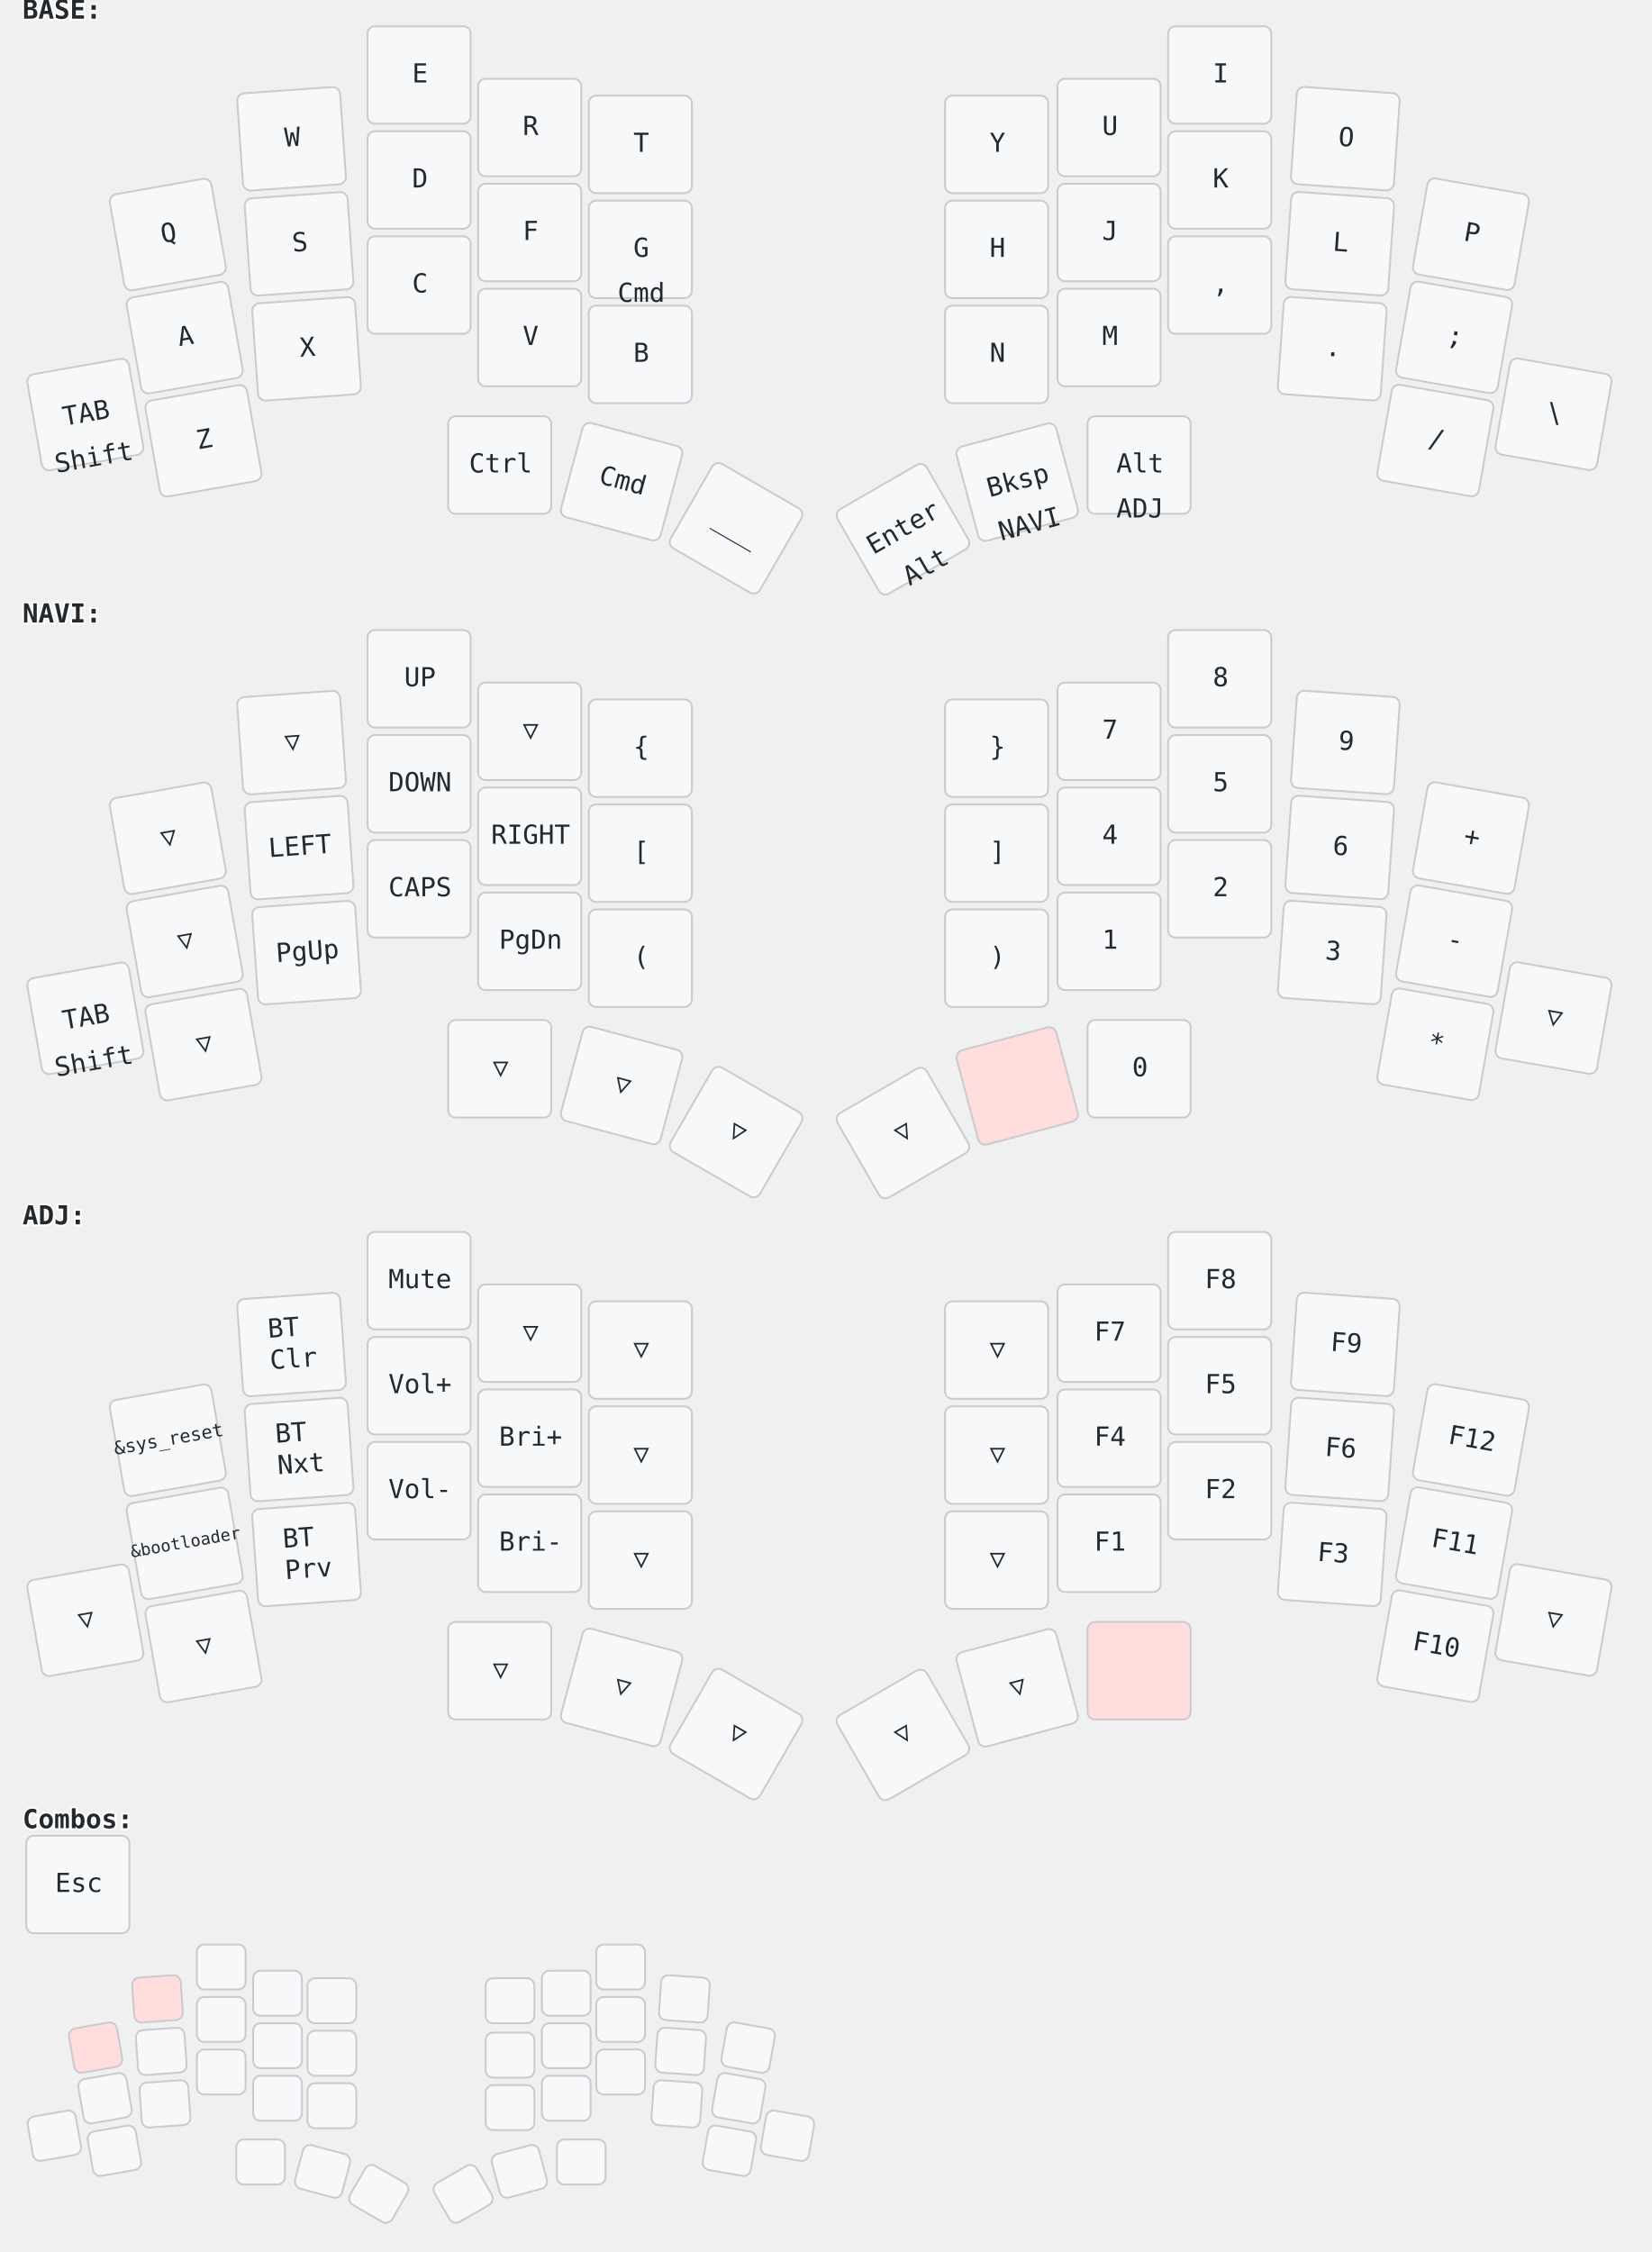
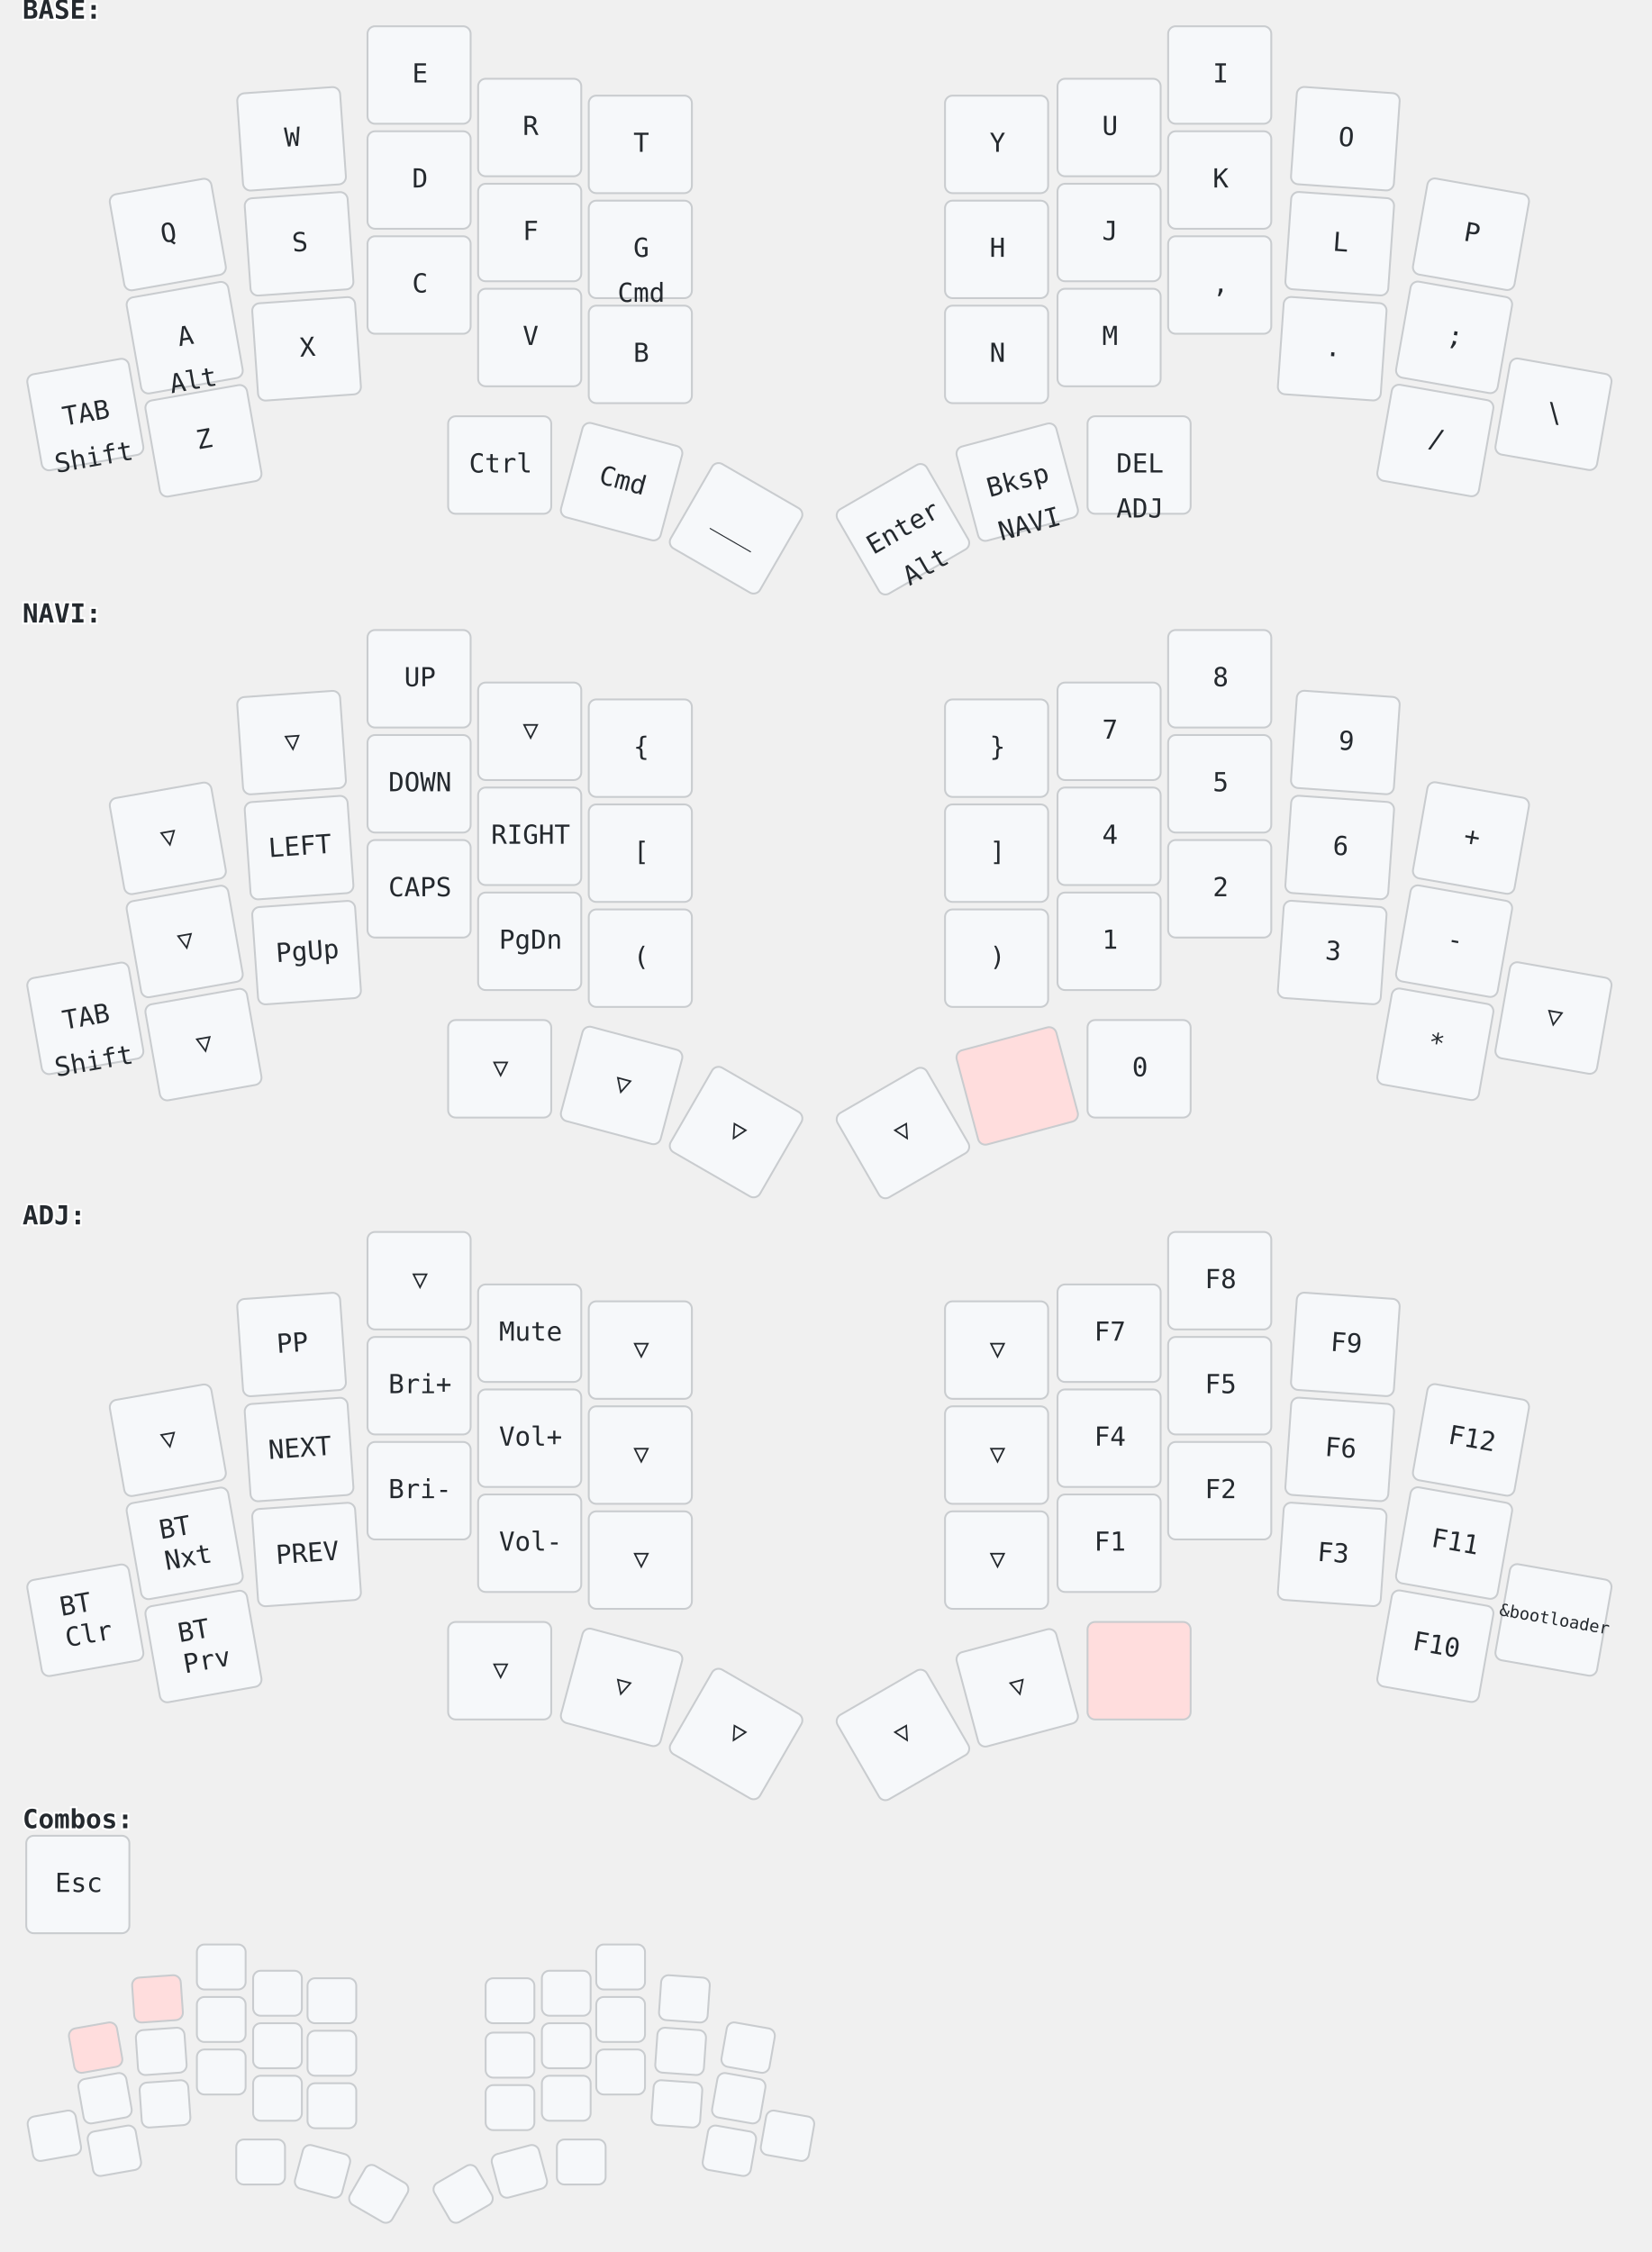
<svg xmlns="http://www.w3.org/2000/svg" width="881" height="1201" viewBox="0 0 881 1201" class="keymap">
  <style>/* inherit to force style */
svg.keymap {
    font-family: 'Iosevka', 'Fira Code', monospace;
    font-size: 14px;
    font-kerning: normal;
    text-rendering: optimizeLegibility;
    fill: #24292e;
}

/* default key styling */
rect.key {
    fill: #f6f8fa;
    stroke: #c9cccf;
    stroke-width: 1;
}

/* color accent for held keys */
rect.held, rect.combo.held {
    fill: #fdd;
}

/* color accent for ghost (optional) keys */
rect.ghost, rect.combo.ghost {
    stroke-dasharray: 4, 4;
    stroke-width: 2;
}

text {
    text-anchor: middle;
    dominant-baseline: middle;
}

/* styling for layer labels */
text.label {
    font-weight: bold;
    text-anchor: start;
    stroke: white;
    stroke-width: 2;
    paint-order: stroke fill;
}

/* styling for combo labels */
text.combo {
    fill: #555;
    font-size: 11px;
}

/* styling for held key labels */
text.held {
    fill: #dd0000;
}

/* styling for home row modifiers */
text.mod {
    font-size: 12px;
}
</style>
  <g transform="translate(12, 0)" class="layer-BASE">
    <text x="0" y="6" class="label" id="BASE">BASE:</text>
    <g transform="translate(0, 12)">
      <g transform="translate(78, 113) rotate(-10.0)" class="key keypos-0">
        <rect rx="4" ry="4" x="-28" y="-26" width="55" height="52" class="key" />
        <text x="0" y="0" class="key tap">Q</text>
      </g>
      <g transform="translate(144, 62) rotate(-4.0)" class="key keypos-1">
        <rect rx="4" ry="4" x="-28" y="-26" width="55" height="52" class="key" />
        <text x="0" y="0" class="key tap">W</text>
      </g>
      <g transform="translate(212, 28)" class="key keypos-2">
        <rect rx="4" ry="4" x="-28" y="-26" width="55" height="52" class="key" />
        <text x="0" y="0" class="key tap">E</text>
      </g>
      <g transform="translate(271, 56)" class="key keypos-3">
        <rect rx="4" ry="4" x="-28" y="-26" width="55" height="52" class="key" />
        <text x="0" y="0" class="key tap">R</text>
      </g>
      <g transform="translate(330, 65)" class="key keypos-4">
        <rect rx="4" ry="4" x="-28" y="-26" width="55" height="52" class="key" />
        <text x="0" y="0" class="key tap">T</text>
      </g>
      <g transform="translate(520, 65)" class="key keypos-5">
        <rect rx="4" ry="4" x="-28" y="-26" width="55" height="52" class="key" />
        <text x="0" y="0" class="key tap">Y</text>
      </g>
      <g transform="translate(580, 56)" class="key keypos-6">
        <rect rx="4" ry="4" x="-28" y="-26" width="55" height="52" class="key" />
        <text x="0" y="0" class="key tap">U</text>
      </g>
      <g transform="translate(639, 28)" class="key keypos-7">
        <rect rx="4" ry="4" x="-28" y="-26" width="55" height="52" class="key" />
        <text x="0" y="0" class="key tap">I</text>
      </g>
      <g transform="translate(706, 62) rotate(4.0)" class="key keypos-8">
        <rect rx="4" ry="4" x="-28" y="-26" width="55" height="52" class="key" />
        <text x="0" y="0" class="key tap">O</text>
      </g>
      <g transform="translate(773, 113) rotate(10.0)" class="key keypos-9">
        <rect rx="4" ry="4" x="-28" y="-26" width="55" height="52" class="key" />
        <text x="0" y="0" class="key tap">P</text>
      </g>
      <g transform="translate(87, 168) rotate(-10.0)" class="key keypos-10">
        <rect rx="4" ry="4" x="-28" y="-26" width="55" height="52" class="key" />
        <text x="0" y="0" class="key tap">A</text>
+         <text x="0" y="24" class="key hold">Alt</text>
      </g>
      <g transform="translate(148, 118) rotate(-4.0)" class="key keypos-11">
        <rect rx="4" ry="4" x="-28" y="-26" width="55" height="52" class="key" />
        <text x="0" y="0" class="key tap">S</text>
      </g>
      <g transform="translate(212, 84)" class="key keypos-12">
        <rect rx="4" ry="4" x="-28" y="-26" width="55" height="52" class="key" />
        <text x="0" y="0" class="key tap">D</text>
      </g>
      <g transform="translate(271, 112)" class="key keypos-13">
        <rect rx="4" ry="4" x="-28" y="-26" width="55" height="52" class="key" />
        <text x="0" y="0" class="key tap">F</text>
      </g>
      <g transform="translate(330, 121)" class="key keypos-14">
        <rect rx="4" ry="4" x="-28" y="-26" width="55" height="52" class="key" />
        <text x="0" y="0" class="key tap">G</text>
        <text x="0" y="24" class="key hold">Cmd</text>
      </g>
      <g transform="translate(520, 121)" class="key keypos-15">
        <rect rx="4" ry="4" x="-28" y="-26" width="55" height="52" class="key" />
        <text x="0" y="0" class="key tap">H</text>
      </g>
      <g transform="translate(580, 112)" class="key keypos-16">
        <rect rx="4" ry="4" x="-28" y="-26" width="55" height="52" class="key" />
        <text x="0" y="0" class="key tap">J</text>
      </g>
      <g transform="translate(639, 84)" class="key keypos-17">
        <rect rx="4" ry="4" x="-28" y="-26" width="55" height="52" class="key" />
        <text x="0" y="0" class="key tap">K</text>
      </g>
      <g transform="translate(703, 118) rotate(4.0)" class="key keypos-18">
        <rect rx="4" ry="4" x="-28" y="-26" width="55" height="52" class="key" />
        <text x="0" y="0" class="key tap">L</text>
      </g>
      <g transform="translate(764, 168) rotate(10.0)" class="key keypos-19">
        <rect rx="4" ry="4" x="-28" y="-26" width="55" height="52" class="key" />
        <text x="0" y="0" class="key tap">;</text>
      </g>
      <g transform="translate(34, 209) rotate(-10.0)" class="key keypos-20">
        <rect rx="4" ry="4" x="-28" y="-26" width="55" height="52" class="key" />
        <text x="0" y="0" class="key tap">TAB</text>
        <text x="0" y="24" class="key hold">Shift</text>
      </g>
      <g transform="translate(97, 223) rotate(-10.0)" class="key keypos-21">
        <rect rx="4" ry="4" x="-28" y="-26" width="55" height="52" class="key" />
        <text x="0" y="0" class="key tap">Z</text>
      </g>
      <g transform="translate(152, 174) rotate(-4.0)" class="key keypos-22">
        <rect rx="4" ry="4" x="-28" y="-26" width="55" height="52" class="key" />
        <text x="0" y="0" class="key tap">X</text>
      </g>
      <g transform="translate(212, 140)" class="key keypos-23">
        <rect rx="4" ry="4" x="-28" y="-26" width="55" height="52" class="key" />
        <text x="0" y="0" class="key tap">C</text>
      </g>
      <g transform="translate(271, 168)" class="key keypos-24">
        <rect rx="4" ry="4" x="-28" y="-26" width="55" height="52" class="key" />
        <text x="0" y="0" class="key tap">V</text>
      </g>
      <g transform="translate(330, 177)" class="key keypos-25">
        <rect rx="4" ry="4" x="-28" y="-26" width="55" height="52" class="key" />
        <text x="0" y="0" class="key tap">B</text>
      </g>
      <g transform="translate(520, 177)" class="key keypos-26">
        <rect rx="4" ry="4" x="-28" y="-26" width="55" height="52" class="key" />
        <text x="0" y="0" class="key tap">N</text>
      </g>
      <g transform="translate(580, 168)" class="key keypos-27">
        <rect rx="4" ry="4" x="-28" y="-26" width="55" height="52" class="key" />
        <text x="0" y="0" class="key tap">M</text>
      </g>
      <g transform="translate(639, 140)" class="key keypos-28">
        <rect rx="4" ry="4" x="-28" y="-26" width="55" height="52" class="key" />
        <text x="0" y="0" class="key tap">,</text>
      </g>
      <g transform="translate(699, 174) rotate(4.0)" class="key keypos-29">
        <rect rx="4" ry="4" x="-28" y="-26" width="55" height="52" class="key" />
        <text x="0" y="0" class="key tap">.</text>
      </g>
      <g transform="translate(754, 223) rotate(10.0)" class="key keypos-30">
        <rect rx="4" ry="4" x="-28" y="-26" width="55" height="52" class="key" />
        <text x="0" y="0" class="key tap">/</text>
      </g>
      <g transform="translate(817, 209) rotate(10.0)" class="key keypos-31">
        <rect rx="4" ry="4" x="-28" y="-26" width="55" height="52" class="key" />
        <text x="0" y="0" class="key tap">\</text>
      </g>
      <g transform="translate(255, 236)" class="key keypos-32">
        <rect rx="4" ry="4" x="-28" y="-26" width="55" height="52" class="key" />
        <text x="0" y="0" class="key tap">Ctrl</text>
      </g>
      <g transform="translate(320, 245) rotate(15.0)" class="key keypos-33">
        <rect rx="4" ry="4" x="-28" y="-26" width="55" height="52" class="key" />
        <text x="0" y="0" class="key tap">Cmd</text>
      </g>
      <g transform="translate(381, 270) rotate(30.0)" class="key keypos-34">
        <rect rx="4" ry="4" x="-28" y="-26" width="55" height="52" class="key" />
        <text x="0" y="0" class="key tap">___</text>
      </g>
      <g transform="translate(470, 270) rotate(-30.0)" class="key keypos-35">
        <rect rx="4" ry="4" x="-28" y="-26" width="55" height="52" class="key" />
        <text x="0" y="0" class="key tap">Enter</text>
        <text x="0" y="24" class="key hold">Alt</text>
      </g>
      <g transform="translate(531, 245) rotate(-15.0)" class="key keypos-36">
        <rect rx="4" ry="4" x="-28" y="-26" width="55" height="52" class="key" />
        <text x="0" y="0" class="key tap">Bksp</text>
        <a href="#NAVI">
          <text x="0" y="24" class="key hold layer-activator">NAVI</text>
        </a>
      </g>
      <g transform="translate(596, 236)" class="key keypos-37">
        <rect rx="4" ry="4" x="-28" y="-26" width="55" height="52" class="key" />
-         <text x="0" y="0" class="key tap">Alt</text>
+         <text x="0" y="0" class="key tap">DEL</text>
        <a href="#ADJ">
          <text x="0" y="24" class="key hold layer-activator">ADJ</text>
        </a>
      </g>
    </g>
  </g>
  <g transform="translate(12, 322)" class="layer-NAVI">
    <text x="0" y="6" class="label" id="NAVI">NAVI:</text>
    <g transform="translate(0, 12)">
      <g transform="translate(78, 113) rotate(-10.0)" class="key trans keypos-0">
        <rect rx="4" ry="4" x="-28" y="-26" width="55" height="52" class="key trans" />
        <text x="0" y="0" class="key trans tap">▽</text>
      </g>
      <g transform="translate(144, 62) rotate(-4.0)" class="key trans keypos-1">
        <rect rx="4" ry="4" x="-28" y="-26" width="55" height="52" class="key trans" />
        <text x="0" y="0" class="key trans tap">▽</text>
      </g>
      <g transform="translate(212, 28)" class="key keypos-2">
        <rect rx="4" ry="4" x="-28" y="-26" width="55" height="52" class="key" />
        <text x="0" y="0" class="key tap">UP</text>
      </g>
      <g transform="translate(271, 56)" class="key trans keypos-3">
        <rect rx="4" ry="4" x="-28" y="-26" width="55" height="52" class="key trans" />
        <text x="0" y="0" class="key trans tap">▽</text>
      </g>
      <g transform="translate(330, 65)" class="key keypos-4">
        <rect rx="4" ry="4" x="-28" y="-26" width="55" height="52" class="key" />
        <text x="0" y="0" class="key tap">{</text>
      </g>
      <g transform="translate(520, 65)" class="key keypos-5">
        <rect rx="4" ry="4" x="-28" y="-26" width="55" height="52" class="key" />
        <text x="0" y="0" class="key tap">}</text>
      </g>
      <g transform="translate(580, 56)" class="key keypos-6">
        <rect rx="4" ry="4" x="-28" y="-26" width="55" height="52" class="key" />
        <text x="0" y="0" class="key tap">7</text>
      </g>
      <g transform="translate(639, 28)" class="key keypos-7">
        <rect rx="4" ry="4" x="-28" y="-26" width="55" height="52" class="key" />
        <text x="0" y="0" class="key tap">8</text>
      </g>
      <g transform="translate(706, 62) rotate(4.0)" class="key keypos-8">
        <rect rx="4" ry="4" x="-28" y="-26" width="55" height="52" class="key" />
        <text x="0" y="0" class="key tap">9</text>
      </g>
      <g transform="translate(773, 113) rotate(10.0)" class="key keypos-9">
        <rect rx="4" ry="4" x="-28" y="-26" width="55" height="52" class="key" />
        <text x="0" y="0" class="key tap">+</text>
      </g>
      <g transform="translate(87, 168) rotate(-10.0)" class="key trans keypos-10">
        <rect rx="4" ry="4" x="-28" y="-26" width="55" height="52" class="key trans" />
        <text x="0" y="0" class="key trans tap">▽</text>
      </g>
      <g transform="translate(148, 118) rotate(-4.0)" class="key keypos-11">
        <rect rx="4" ry="4" x="-28" y="-26" width="55" height="52" class="key" />
        <text x="0" y="0" class="key tap">LEFT</text>
      </g>
      <g transform="translate(212, 84)" class="key keypos-12">
        <rect rx="4" ry="4" x="-28" y="-26" width="55" height="52" class="key" />
        <text x="0" y="0" class="key tap">DOWN</text>
      </g>
      <g transform="translate(271, 112)" class="key keypos-13">
        <rect rx="4" ry="4" x="-28" y="-26" width="55" height="52" class="key" />
        <text x="0" y="0" class="key tap">RIGHT</text>
      </g>
      <g transform="translate(330, 121)" class="key keypos-14">
        <rect rx="4" ry="4" x="-28" y="-26" width="55" height="52" class="key" />
        <text x="0" y="0" class="key tap">[</text>
      </g>
      <g transform="translate(520, 121)" class="key keypos-15">
        <rect rx="4" ry="4" x="-28" y="-26" width="55" height="52" class="key" />
        <text x="0" y="0" class="key tap">]</text>
      </g>
      <g transform="translate(580, 112)" class="key keypos-16">
        <rect rx="4" ry="4" x="-28" y="-26" width="55" height="52" class="key" />
        <text x="0" y="0" class="key tap">4</text>
      </g>
      <g transform="translate(639, 84)" class="key keypos-17">
        <rect rx="4" ry="4" x="-28" y="-26" width="55" height="52" class="key" />
        <text x="0" y="0" class="key tap">5</text>
      </g>
      <g transform="translate(703, 118) rotate(4.0)" class="key keypos-18">
        <rect rx="4" ry="4" x="-28" y="-26" width="55" height="52" class="key" />
        <text x="0" y="0" class="key tap">6</text>
      </g>
      <g transform="translate(764, 168) rotate(10.0)" class="key keypos-19">
        <rect rx="4" ry="4" x="-28" y="-26" width="55" height="52" class="key" />
        <text x="0" y="0" class="key tap">-</text>
      </g>
      <g transform="translate(34, 209) rotate(-10.0)" class="key keypos-20">
        <rect rx="4" ry="4" x="-28" y="-26" width="55" height="52" class="key" />
        <text x="0" y="0" class="key tap">TAB</text>
        <text x="0" y="24" class="key hold">Shift</text>
      </g>
      <g transform="translate(97, 223) rotate(-10.0)" class="key trans keypos-21">
        <rect rx="4" ry="4" x="-28" y="-26" width="55" height="52" class="key trans" />
        <text x="0" y="0" class="key trans tap">▽</text>
      </g>
      <g transform="translate(152, 174) rotate(-4.0)" class="key keypos-22">
        <rect rx="4" ry="4" x="-28" y="-26" width="55" height="52" class="key" />
        <text x="0" y="0" class="key tap">PgUp</text>
      </g>
      <g transform="translate(212, 140)" class="key keypos-23">
        <rect rx="4" ry="4" x="-28" y="-26" width="55" height="52" class="key" />
        <text x="0" y="0" class="key tap">CAPS</text>
      </g>
      <g transform="translate(271, 168)" class="key keypos-24">
        <rect rx="4" ry="4" x="-28" y="-26" width="55" height="52" class="key" />
        <text x="0" y="0" class="key tap">PgDn</text>
      </g>
      <g transform="translate(330, 177)" class="key keypos-25">
        <rect rx="4" ry="4" x="-28" y="-26" width="55" height="52" class="key" />
        <text x="0" y="0" class="key tap">(</text>
      </g>
      <g transform="translate(520, 177)" class="key keypos-26">
        <rect rx="4" ry="4" x="-28" y="-26" width="55" height="52" class="key" />
        <text x="0" y="0" class="key tap">)</text>
      </g>
      <g transform="translate(580, 168)" class="key keypos-27">
        <rect rx="4" ry="4" x="-28" y="-26" width="55" height="52" class="key" />
        <text x="0" y="0" class="key tap">1</text>
      </g>
      <g transform="translate(639, 140)" class="key keypos-28">
        <rect rx="4" ry="4" x="-28" y="-26" width="55" height="52" class="key" />
        <text x="0" y="0" class="key tap">2</text>
      </g>
      <g transform="translate(699, 174) rotate(4.0)" class="key keypos-29">
        <rect rx="4" ry="4" x="-28" y="-26" width="55" height="52" class="key" />
        <text x="0" y="0" class="key tap">3</text>
      </g>
      <g transform="translate(754, 223) rotate(10.0)" class="key keypos-30">
        <rect rx="4" ry="4" x="-28" y="-26" width="55" height="52" class="key" />
        <text x="0" y="0" class="key tap">*</text>
      </g>
      <g transform="translate(817, 209) rotate(10.0)" class="key trans keypos-31">
        <rect rx="4" ry="4" x="-28" y="-26" width="55" height="52" class="key trans" />
        <text x="0" y="0" class="key trans tap">▽</text>
      </g>
      <g transform="translate(255, 236)" class="key trans keypos-32">
        <rect rx="4" ry="4" x="-28" y="-26" width="55" height="52" class="key trans" />
        <text x="0" y="0" class="key trans tap">▽</text>
      </g>
      <g transform="translate(320, 245) rotate(15.0)" class="key trans keypos-33">
        <rect rx="4" ry="4" x="-28" y="-26" width="55" height="52" class="key trans" />
        <text x="0" y="0" class="key trans tap">▽</text>
      </g>
      <g transform="translate(381, 270) rotate(30.0)" class="key trans keypos-34">
        <rect rx="4" ry="4" x="-28" y="-26" width="55" height="52" class="key trans" />
        <text x="0" y="0" class="key trans tap">▽</text>
      </g>
      <g transform="translate(470, 270) rotate(-30.0)" class="key trans keypos-35">
        <rect rx="4" ry="4" x="-28" y="-26" width="55" height="52" class="key trans" />
        <text x="0" y="0" class="key trans tap">▽</text>
      </g>
      <g transform="translate(531, 245) rotate(-15.0)" class="key held keypos-36">
        <rect rx="4" ry="4" x="-28" y="-26" width="55" height="52" class="key held" />
      </g>
      <g transform="translate(596, 236)" class="key keypos-37">
        <rect rx="4" ry="4" x="-28" y="-26" width="55" height="52" class="key" />
        <text x="0" y="0" class="key tap">0</text>
      </g>
    </g>
  </g>
  <g transform="translate(12, 643)" class="layer-ADJ">
    <text x="0" y="6" class="label" id="ADJ">ADJ:</text>
    <g transform="translate(0, 12)">
-       <g transform="translate(78, 113) rotate(-10.0)" class="key keypos-0">
+       <g transform="translate(78, 113) rotate(-10.0)" class="key trans keypos-0">
+         <rect rx="4" ry="4" x="-28" y="-26" width="55" height="52" class="key trans" />
+         <text x="0" y="0" class="key trans tap">▽</text>
+       </g>
+       <g transform="translate(144, 62) rotate(-4.0)" class="key keypos-1">
+         <rect rx="4" ry="4" x="-28" y="-26" width="55" height="52" class="key" />
+         <text x="0" y="0" class="key tap">PP</text>
+       </g>
+       <g transform="translate(212, 28)" class="key trans keypos-2">
+         <rect rx="4" ry="4" x="-28" y="-26" width="55" height="52" class="key trans" />
+         <text x="0" y="0" class="key trans tap">▽</text>
+       </g>
+       <g transform="translate(271, 56)" class="key keypos-3">
+         <rect rx="4" ry="4" x="-28" y="-26" width="55" height="52" class="key" />
+         <text x="0" y="0" class="key tap">Mute</text>
+       </g>
+       <g transform="translate(330, 65)" class="key trans keypos-4">
+         <rect rx="4" ry="4" x="-28" y="-26" width="55" height="52" class="key trans" />
+         <text x="0" y="0" class="key trans tap">▽</text>
+       </g>
+       <g transform="translate(520, 65)" class="key trans keypos-5">
+         <rect rx="4" ry="4" x="-28" y="-26" width="55" height="52" class="key trans" />
+         <text x="0" y="0" class="key trans tap">▽</text>
+       </g>
+       <g transform="translate(580, 56)" class="key keypos-6">
+         <rect rx="4" ry="4" x="-28" y="-26" width="55" height="52" class="key" />
+         <text x="0" y="0" class="key tap">F7</text>
+       </g>
+       <g transform="translate(639, 28)" class="key keypos-7">
+         <rect rx="4" ry="4" x="-28" y="-26" width="55" height="52" class="key" />
+         <text x="0" y="0" class="key tap">F8</text>
+       </g>
+       <g transform="translate(706, 62) rotate(4.0)" class="key keypos-8">
+         <rect rx="4" ry="4" x="-28" y="-26" width="55" height="52" class="key" />
+         <text x="0" y="0" class="key tap">F9</text>
+       </g>
+       <g transform="translate(773, 113) rotate(10.0)" class="key keypos-9">
+         <rect rx="4" ry="4" x="-28" y="-26" width="55" height="52" class="key" />
+         <text x="0" y="0" class="key tap">F12</text>
+       </g>
+       <g transform="translate(87, 168) rotate(-10.0)" class="key keypos-10">
        <rect rx="4" ry="4" x="-28" y="-26" width="55" height="52" class="key" />
        <text x="0" y="0" class="key tap">
-           <tspan style="font-size: 70%">&amp;sys_reset</tspan>
+           <tspan x="0" dy="-0.6em">BT</tspan>
+           <tspan x="0" dy="1.2em">Nxt</tspan>
        </text>
      </g>
-       <g transform="translate(144, 62) rotate(-4.0)" class="key keypos-1">
+       <g transform="translate(148, 118) rotate(-4.0)" class="key keypos-11">
+         <rect rx="4" ry="4" x="-28" y="-26" width="55" height="52" class="key" />
+         <text x="0" y="0" class="key tap">NEXT</text>
+       </g>
+       <g transform="translate(212, 84)" class="key keypos-12">
+         <rect rx="4" ry="4" x="-28" y="-26" width="55" height="52" class="key" />
+         <text x="0" y="0" class="key tap">Bri+</text>
+       </g>
+       <g transform="translate(271, 112)" class="key keypos-13">
+         <rect rx="4" ry="4" x="-28" y="-26" width="55" height="52" class="key" />
+         <text x="0" y="0" class="key tap">Vol+</text>
+       </g>
+       <g transform="translate(330, 121)" class="key trans keypos-14">
+         <rect rx="4" ry="4" x="-28" y="-26" width="55" height="52" class="key trans" />
+         <text x="0" y="0" class="key trans tap">▽</text>
+       </g>
+       <g transform="translate(520, 121)" class="key trans keypos-15">
+         <rect rx="4" ry="4" x="-28" y="-26" width="55" height="52" class="key trans" />
+         <text x="0" y="0" class="key trans tap">▽</text>
+       </g>
+       <g transform="translate(580, 112)" class="key keypos-16">
+         <rect rx="4" ry="4" x="-28" y="-26" width="55" height="52" class="key" />
+         <text x="0" y="0" class="key tap">F4</text>
+       </g>
+       <g transform="translate(639, 84)" class="key keypos-17">
+         <rect rx="4" ry="4" x="-28" y="-26" width="55" height="52" class="key" />
+         <text x="0" y="0" class="key tap">F5</text>
+       </g>
+       <g transform="translate(703, 118) rotate(4.0)" class="key keypos-18">
+         <rect rx="4" ry="4" x="-28" y="-26" width="55" height="52" class="key" />
+         <text x="0" y="0" class="key tap">F6</text>
+       </g>
+       <g transform="translate(764, 168) rotate(10.0)" class="key keypos-19">
+         <rect rx="4" ry="4" x="-28" y="-26" width="55" height="52" class="key" />
+         <text x="0" y="0" class="key tap">F11</text>
+       </g>
+       <g transform="translate(34, 209) rotate(-10.0)" class="key keypos-20">
        <rect rx="4" ry="4" x="-28" y="-26" width="55" height="52" class="key" />
        <text x="0" y="0" class="key tap">
          <tspan x="0" dy="-0.6em">BT</tspan>
          <tspan x="0" dy="1.2em">Clr</tspan>
        </text>
      </g>
-       <g transform="translate(212, 28)" class="key keypos-2">
-         <rect rx="4" ry="4" x="-28" y="-26" width="55" height="52" class="key" />
-         <text x="0" y="0" class="key tap">Mute</text>
-       </g>
-       <g transform="translate(271, 56)" class="key trans keypos-3">
-         <rect rx="4" ry="4" x="-28" y="-26" width="55" height="52" class="key trans" />
-         <text x="0" y="0" class="key trans tap">▽</text>
-       </g>
-       <g transform="translate(330, 65)" class="key trans keypos-4">
-         <rect rx="4" ry="4" x="-28" y="-26" width="55" height="52" class="key trans" />
-         <text x="0" y="0" class="key trans tap">▽</text>
-       </g>
-       <g transform="translate(520, 65)" class="key trans keypos-5">
-         <rect rx="4" ry="4" x="-28" y="-26" width="55" height="52" class="key trans" />
-         <text x="0" y="0" class="key trans tap">▽</text>
-       </g>
-       <g transform="translate(580, 56)" class="key keypos-6">
-         <rect rx="4" ry="4" x="-28" y="-26" width="55" height="52" class="key" />
-         <text x="0" y="0" class="key tap">F7</text>
-       </g>
-       <g transform="translate(639, 28)" class="key keypos-7">
-         <rect rx="4" ry="4" x="-28" y="-26" width="55" height="52" class="key" />
-         <text x="0" y="0" class="key tap">F8</text>
-       </g>
-       <g transform="translate(706, 62) rotate(4.0)" class="key keypos-8">
-         <rect rx="4" ry="4" x="-28" y="-26" width="55" height="52" class="key" />
-         <text x="0" y="0" class="key tap">F9</text>
-       </g>
-       <g transform="translate(773, 113) rotate(10.0)" class="key keypos-9">
-         <rect rx="4" ry="4" x="-28" y="-26" width="55" height="52" class="key" />
-         <text x="0" y="0" class="key tap">F12</text>
-       </g>
-       <g transform="translate(87, 168) rotate(-10.0)" class="key keypos-10">
-         <rect rx="4" ry="4" x="-28" y="-26" width="55" height="52" class="key" />
-         <text x="0" y="0" class="key tap">
-           <tspan style="font-size: 64%">&amp;bootloader</tspan>
-         </text>
-       </g>
-       <g transform="translate(148, 118) rotate(-4.0)" class="key keypos-11">
-         <rect rx="4" ry="4" x="-28" y="-26" width="55" height="52" class="key" />
-         <text x="0" y="0" class="key tap">
-           <tspan x="0" dy="-0.6em">BT</tspan>
-           <tspan x="0" dy="1.2em">Nxt</tspan>
-         </text>
-       </g>
-       <g transform="translate(212, 84)" class="key keypos-12">
-         <rect rx="4" ry="4" x="-28" y="-26" width="55" height="52" class="key" />
-         <text x="0" y="0" class="key tap">Vol+</text>
-       </g>
-       <g transform="translate(271, 112)" class="key keypos-13">
-         <rect rx="4" ry="4" x="-28" y="-26" width="55" height="52" class="key" />
-         <text x="0" y="0" class="key tap">Bri+</text>
-       </g>
-       <g transform="translate(330, 121)" class="key trans keypos-14">
-         <rect rx="4" ry="4" x="-28" y="-26" width="55" height="52" class="key trans" />
-         <text x="0" y="0" class="key trans tap">▽</text>
-       </g>
-       <g transform="translate(520, 121)" class="key trans keypos-15">
-         <rect rx="4" ry="4" x="-28" y="-26" width="55" height="52" class="key trans" />
-         <text x="0" y="0" class="key trans tap">▽</text>
-       </g>
-       <g transform="translate(580, 112)" class="key keypos-16">
-         <rect rx="4" ry="4" x="-28" y="-26" width="55" height="52" class="key" />
-         <text x="0" y="0" class="key tap">F4</text>
-       </g>
-       <g transform="translate(639, 84)" class="key keypos-17">
-         <rect rx="4" ry="4" x="-28" y="-26" width="55" height="52" class="key" />
-         <text x="0" y="0" class="key tap">F5</text>
-       </g>
-       <g transform="translate(703, 118) rotate(4.0)" class="key keypos-18">
-         <rect rx="4" ry="4" x="-28" y="-26" width="55" height="52" class="key" />
-         <text x="0" y="0" class="key tap">F6</text>
-       </g>
-       <g transform="translate(764, 168) rotate(10.0)" class="key keypos-19">
-         <rect rx="4" ry="4" x="-28" y="-26" width="55" height="52" class="key" />
-         <text x="0" y="0" class="key tap">F11</text>
-       </g>
-       <g transform="translate(34, 209) rotate(-10.0)" class="key trans keypos-20">
-         <rect rx="4" ry="4" x="-28" y="-26" width="55" height="52" class="key trans" />
-         <text x="0" y="0" class="key trans tap">▽</text>
-       </g>
-       <g transform="translate(97, 223) rotate(-10.0)" class="key trans keypos-21">
-         <rect rx="4" ry="4" x="-28" y="-26" width="55" height="52" class="key trans" />
-         <text x="0" y="0" class="key trans tap">▽</text>
-       </g>
-       <g transform="translate(152, 174) rotate(-4.0)" class="key keypos-22">
+       <g transform="translate(97, 223) rotate(-10.0)" class="key keypos-21">
        <rect rx="4" ry="4" x="-28" y="-26" width="55" height="52" class="key" />
        <text x="0" y="0" class="key tap">
          <tspan x="0" dy="-0.6em">BT</tspan>
          <tspan x="0" dy="1.2em">Prv</tspan>
        </text>
      </g>
+       <g transform="translate(152, 174) rotate(-4.0)" class="key keypos-22">
+         <rect rx="4" ry="4" x="-28" y="-26" width="55" height="52" class="key" />
+         <text x="0" y="0" class="key tap">PREV</text>
+       </g>
      <g transform="translate(212, 140)" class="key keypos-23">
        <rect rx="4" ry="4" x="-28" y="-26" width="55" height="52" class="key" />
+         <text x="0" y="0" class="key tap">Bri-</text>
+       </g>
+       <g transform="translate(271, 168)" class="key keypos-24">
+         <rect rx="4" ry="4" x="-28" y="-26" width="55" height="52" class="key" />
        <text x="0" y="0" class="key tap">Vol-</text>
      </g>
-       <g transform="translate(271, 168)" class="key keypos-24">
-         <rect rx="4" ry="4" x="-28" y="-26" width="55" height="52" class="key" />
-         <text x="0" y="0" class="key tap">Bri-</text>
-       </g>
      <g transform="translate(330, 177)" class="key trans keypos-25">
        <rect rx="4" ry="4" x="-28" y="-26" width="55" height="52" class="key trans" />
        <text x="0" y="0" class="key trans tap">▽</text>
      </g>
      <g transform="translate(520, 177)" class="key trans keypos-26">
        <rect rx="4" ry="4" x="-28" y="-26" width="55" height="52" class="key trans" />
        <text x="0" y="0" class="key trans tap">▽</text>
      </g>
      <g transform="translate(580, 168)" class="key keypos-27">
        <rect rx="4" ry="4" x="-28" y="-26" width="55" height="52" class="key" />
        <text x="0" y="0" class="key tap">F1</text>
      </g>
      <g transform="translate(639, 140)" class="key keypos-28">
        <rect rx="4" ry="4" x="-28" y="-26" width="55" height="52" class="key" />
        <text x="0" y="0" class="key tap">F2</text>
      </g>
      <g transform="translate(699, 174) rotate(4.0)" class="key keypos-29">
        <rect rx="4" ry="4" x="-28" y="-26" width="55" height="52" class="key" />
        <text x="0" y="0" class="key tap">F3</text>
      </g>
      <g transform="translate(754, 223) rotate(10.0)" class="key keypos-30">
        <rect rx="4" ry="4" x="-28" y="-26" width="55" height="52" class="key" />
        <text x="0" y="0" class="key tap">F10</text>
      </g>
-       <g transform="translate(817, 209) rotate(10.0)" class="key trans keypos-31">
-         <rect rx="4" ry="4" x="-28" y="-26" width="55" height="52" class="key trans" />
-         <text x="0" y="0" class="key trans tap">▽</text>
+       <g transform="translate(817, 209) rotate(10.0)" class="key keypos-31">
+         <rect rx="4" ry="4" x="-28" y="-26" width="55" height="52" class="key" />
+         <text x="0" y="0" class="key tap">
+           <tspan style="font-size: 64%">&amp;bootloader</tspan>
+         </text>
      </g>
      <g transform="translate(255, 236)" class="key trans keypos-32">
        <rect rx="4" ry="4" x="-28" y="-26" width="55" height="52" class="key trans" />
        <text x="0" y="0" class="key trans tap">▽</text>
      </g>
      <g transform="translate(320, 245) rotate(15.0)" class="key trans keypos-33">
        <rect rx="4" ry="4" x="-28" y="-26" width="55" height="52" class="key trans" />
        <text x="0" y="0" class="key trans tap">▽</text>
      </g>
      <g transform="translate(381, 270) rotate(30.0)" class="key trans keypos-34">
        <rect rx="4" ry="4" x="-28" y="-26" width="55" height="52" class="key trans" />
        <text x="0" y="0" class="key trans tap">▽</text>
      </g>
      <g transform="translate(470, 270) rotate(-30.0)" class="key trans keypos-35">
        <rect rx="4" ry="4" x="-28" y="-26" width="55" height="52" class="key trans" />
        <text x="0" y="0" class="key trans tap">▽</text>
      </g>
      <g transform="translate(531, 245) rotate(-15.0)" class="key trans keypos-36">
        <rect rx="4" ry="4" x="-28" y="-26" width="55" height="52" class="key trans" />
        <text x="0" y="0" class="key trans tap">▽</text>
      </g>
      <g transform="translate(596, 236)" class="key held keypos-37">
        <rect rx="4" ry="4" x="-28" y="-26" width="55" height="52" class="key held" />
      </g>
    </g>
  </g>
  <text x="12" y="971" class="label" id="Combos">Combos:</text>
  <g transform="translate(12, 965)" class="layer-combopos-0">
    <g transform="translate(0, 12)">
      <g transform="translate(30, 28)" class="key  combo-separate keypos-0">
        <rect rx="4" ry="4" x="-28" y="-26" width="55" height="52" class="key  combo-separate" />
        <text x="0" y="0" class="key  combo-separate tap">Esc</text>
      </g>
      <g transform="translate(39, 115) rotate(-10.0)" class="key held keypos-1">
        <rect rx="4" ry="4" x="-13" y="-12" width="26" height="24" class="key held" />
      </g>
      <g transform="translate(72, 89) rotate(-4.0)" class="key held keypos-2">
        <rect rx="4" ry="4" x="-13" y="-12" width="26" height="24" class="key held" />
      </g>
      <g transform="translate(106, 72)" class="key keypos-3">
        <rect rx="4" ry="4" x="-13" y="-12" width="26" height="24" class="key" />
      </g>
      <g transform="translate(136, 86)" class="key keypos-4">
        <rect rx="4" ry="4" x="-13" y="-12" width="26" height="24" class="key" />
      </g>
      <g transform="translate(165, 90)" class="key keypos-5">
        <rect rx="4" ry="4" x="-13" y="-12" width="26" height="24" class="key" />
      </g>
      <g transform="translate(260, 90)" class="key keypos-6">
        <rect rx="4" ry="4" x="-13" y="-12" width="26" height="24" class="key" />
      </g>
      <g transform="translate(290, 86)" class="key keypos-7">
        <rect rx="4" ry="4" x="-13" y="-12" width="26" height="24" class="key" />
      </g>
      <g transform="translate(319, 72)" class="key keypos-8">
        <rect rx="4" ry="4" x="-13" y="-12" width="26" height="24" class="key" />
      </g>
      <g transform="translate(353, 89) rotate(4.0)" class="key keypos-9">
        <rect rx="4" ry="4" x="-13" y="-12" width="26" height="24" class="key" />
      </g>
      <g transform="translate(387, 115) rotate(10.0)" class="key keypos-10">
        <rect rx="4" ry="4" x="-13" y="-12" width="26" height="24" class="key" />
      </g>
      <g transform="translate(44, 142) rotate(-10.0)" class="key keypos-11">
        <rect rx="4" ry="4" x="-13" y="-12" width="26" height="24" class="key" />
      </g>
      <g transform="translate(74, 117) rotate(-4.0)" class="key keypos-12">
        <rect rx="4" ry="4" x="-13" y="-12" width="26" height="24" class="key" />
      </g>
      <g transform="translate(106, 100)" class="key keypos-13">
        <rect rx="4" ry="4" x="-13" y="-12" width="26" height="24" class="key" />
      </g>
      <g transform="translate(136, 114)" class="key keypos-14">
        <rect rx="4" ry="4" x="-13" y="-12" width="26" height="24" class="key" />
      </g>
      <g transform="translate(165, 118)" class="key keypos-15">
        <rect rx="4" ry="4" x="-13" y="-12" width="26" height="24" class="key" />
      </g>
      <g transform="translate(260, 119)" class="key keypos-16">
        <rect rx="4" ry="4" x="-13" y="-12" width="26" height="24" class="key" />
      </g>
      <g transform="translate(290, 114)" class="key keypos-17">
        <rect rx="4" ry="4" x="-13" y="-12" width="26" height="24" class="key" />
      </g>
      <g transform="translate(319, 100)" class="key keypos-18">
        <rect rx="4" ry="4" x="-13" y="-12" width="26" height="24" class="key" />
      </g>
      <g transform="translate(351, 117) rotate(4.0)" class="key keypos-19">
        <rect rx="4" ry="4" x="-13" y="-12" width="26" height="24" class="key" />
      </g>
      <g transform="translate(382, 142) rotate(10.0)" class="key keypos-20">
        <rect rx="4" ry="4" x="-13" y="-12" width="26" height="24" class="key" />
      </g>
      <g transform="translate(17, 162) rotate(-10.0)" class="key keypos-21">
        <rect rx="4" ry="4" x="-13" y="-12" width="26" height="24" class="key" />
      </g>
      <g transform="translate(49, 170) rotate(-10.0)" class="key keypos-22">
        <rect rx="4" ry="4" x="-13" y="-12" width="26" height="24" class="key" />
      </g>
      <g transform="translate(76, 145) rotate(-4.0)" class="key keypos-23">
        <rect rx="4" ry="4" x="-13" y="-12" width="26" height="24" class="key" />
      </g>
      <g transform="translate(106, 128)" class="key keypos-24">
        <rect rx="4" ry="4" x="-13" y="-12" width="26" height="24" class="key" />
      </g>
      <g transform="translate(136, 142)" class="key keypos-25">
        <rect rx="4" ry="4" x="-13" y="-12" width="26" height="24" class="key" />
      </g>
      <g transform="translate(165, 146)" class="key keypos-26">
        <rect rx="4" ry="4" x="-13" y="-12" width="26" height="24" class="key" />
      </g>
      <g transform="translate(260, 147)" class="key keypos-27">
        <rect rx="4" ry="4" x="-13" y="-12" width="26" height="24" class="key" />
      </g>
      <g transform="translate(290, 142)" class="key keypos-28">
        <rect rx="4" ry="4" x="-13" y="-12" width="26" height="24" class="key" />
      </g>
      <g transform="translate(319, 128)" class="key keypos-29">
        <rect rx="4" ry="4" x="-13" y="-12" width="26" height="24" class="key" />
      </g>
      <g transform="translate(349, 145) rotate(4.0)" class="key keypos-30">
        <rect rx="4" ry="4" x="-13" y="-12" width="26" height="24" class="key" />
      </g>
      <g transform="translate(377, 170) rotate(10.0)" class="key keypos-31">
        <rect rx="4" ry="4" x="-13" y="-12" width="26" height="24" class="key" />
      </g>
      <g transform="translate(408, 162) rotate(10.0)" class="key keypos-32">
        <rect rx="4" ry="4" x="-13" y="-12" width="26" height="24" class="key" />
      </g>
      <g transform="translate(127, 176)" class="key keypos-33">
        <rect rx="4" ry="4" x="-13" y="-12" width="26" height="24" class="key" />
      </g>
      <g transform="translate(160, 181) rotate(15.0)" class="key keypos-34">
        <rect rx="4" ry="4" x="-13" y="-12" width="26" height="24" class="key" />
      </g>
      <g transform="translate(190, 193) rotate(30.0)" class="key keypos-35">
        <rect rx="4" ry="4" x="-13" y="-12" width="26" height="24" class="key" />
      </g>
      <g transform="translate(235, 193) rotate(-30.0)" class="key keypos-36">
        <rect rx="4" ry="4" x="-13" y="-12" width="26" height="24" class="key" />
      </g>
      <g transform="translate(265, 181) rotate(-15.0)" class="key keypos-37">
        <rect rx="4" ry="4" x="-13" y="-12" width="26" height="24" class="key" />
      </g>
      <g transform="translate(298, 176)" class="key keypos-38">
        <rect rx="4" ry="4" x="-13" y="-12" width="26" height="24" class="key" />
      </g>
    </g>
  </g>
</svg>
